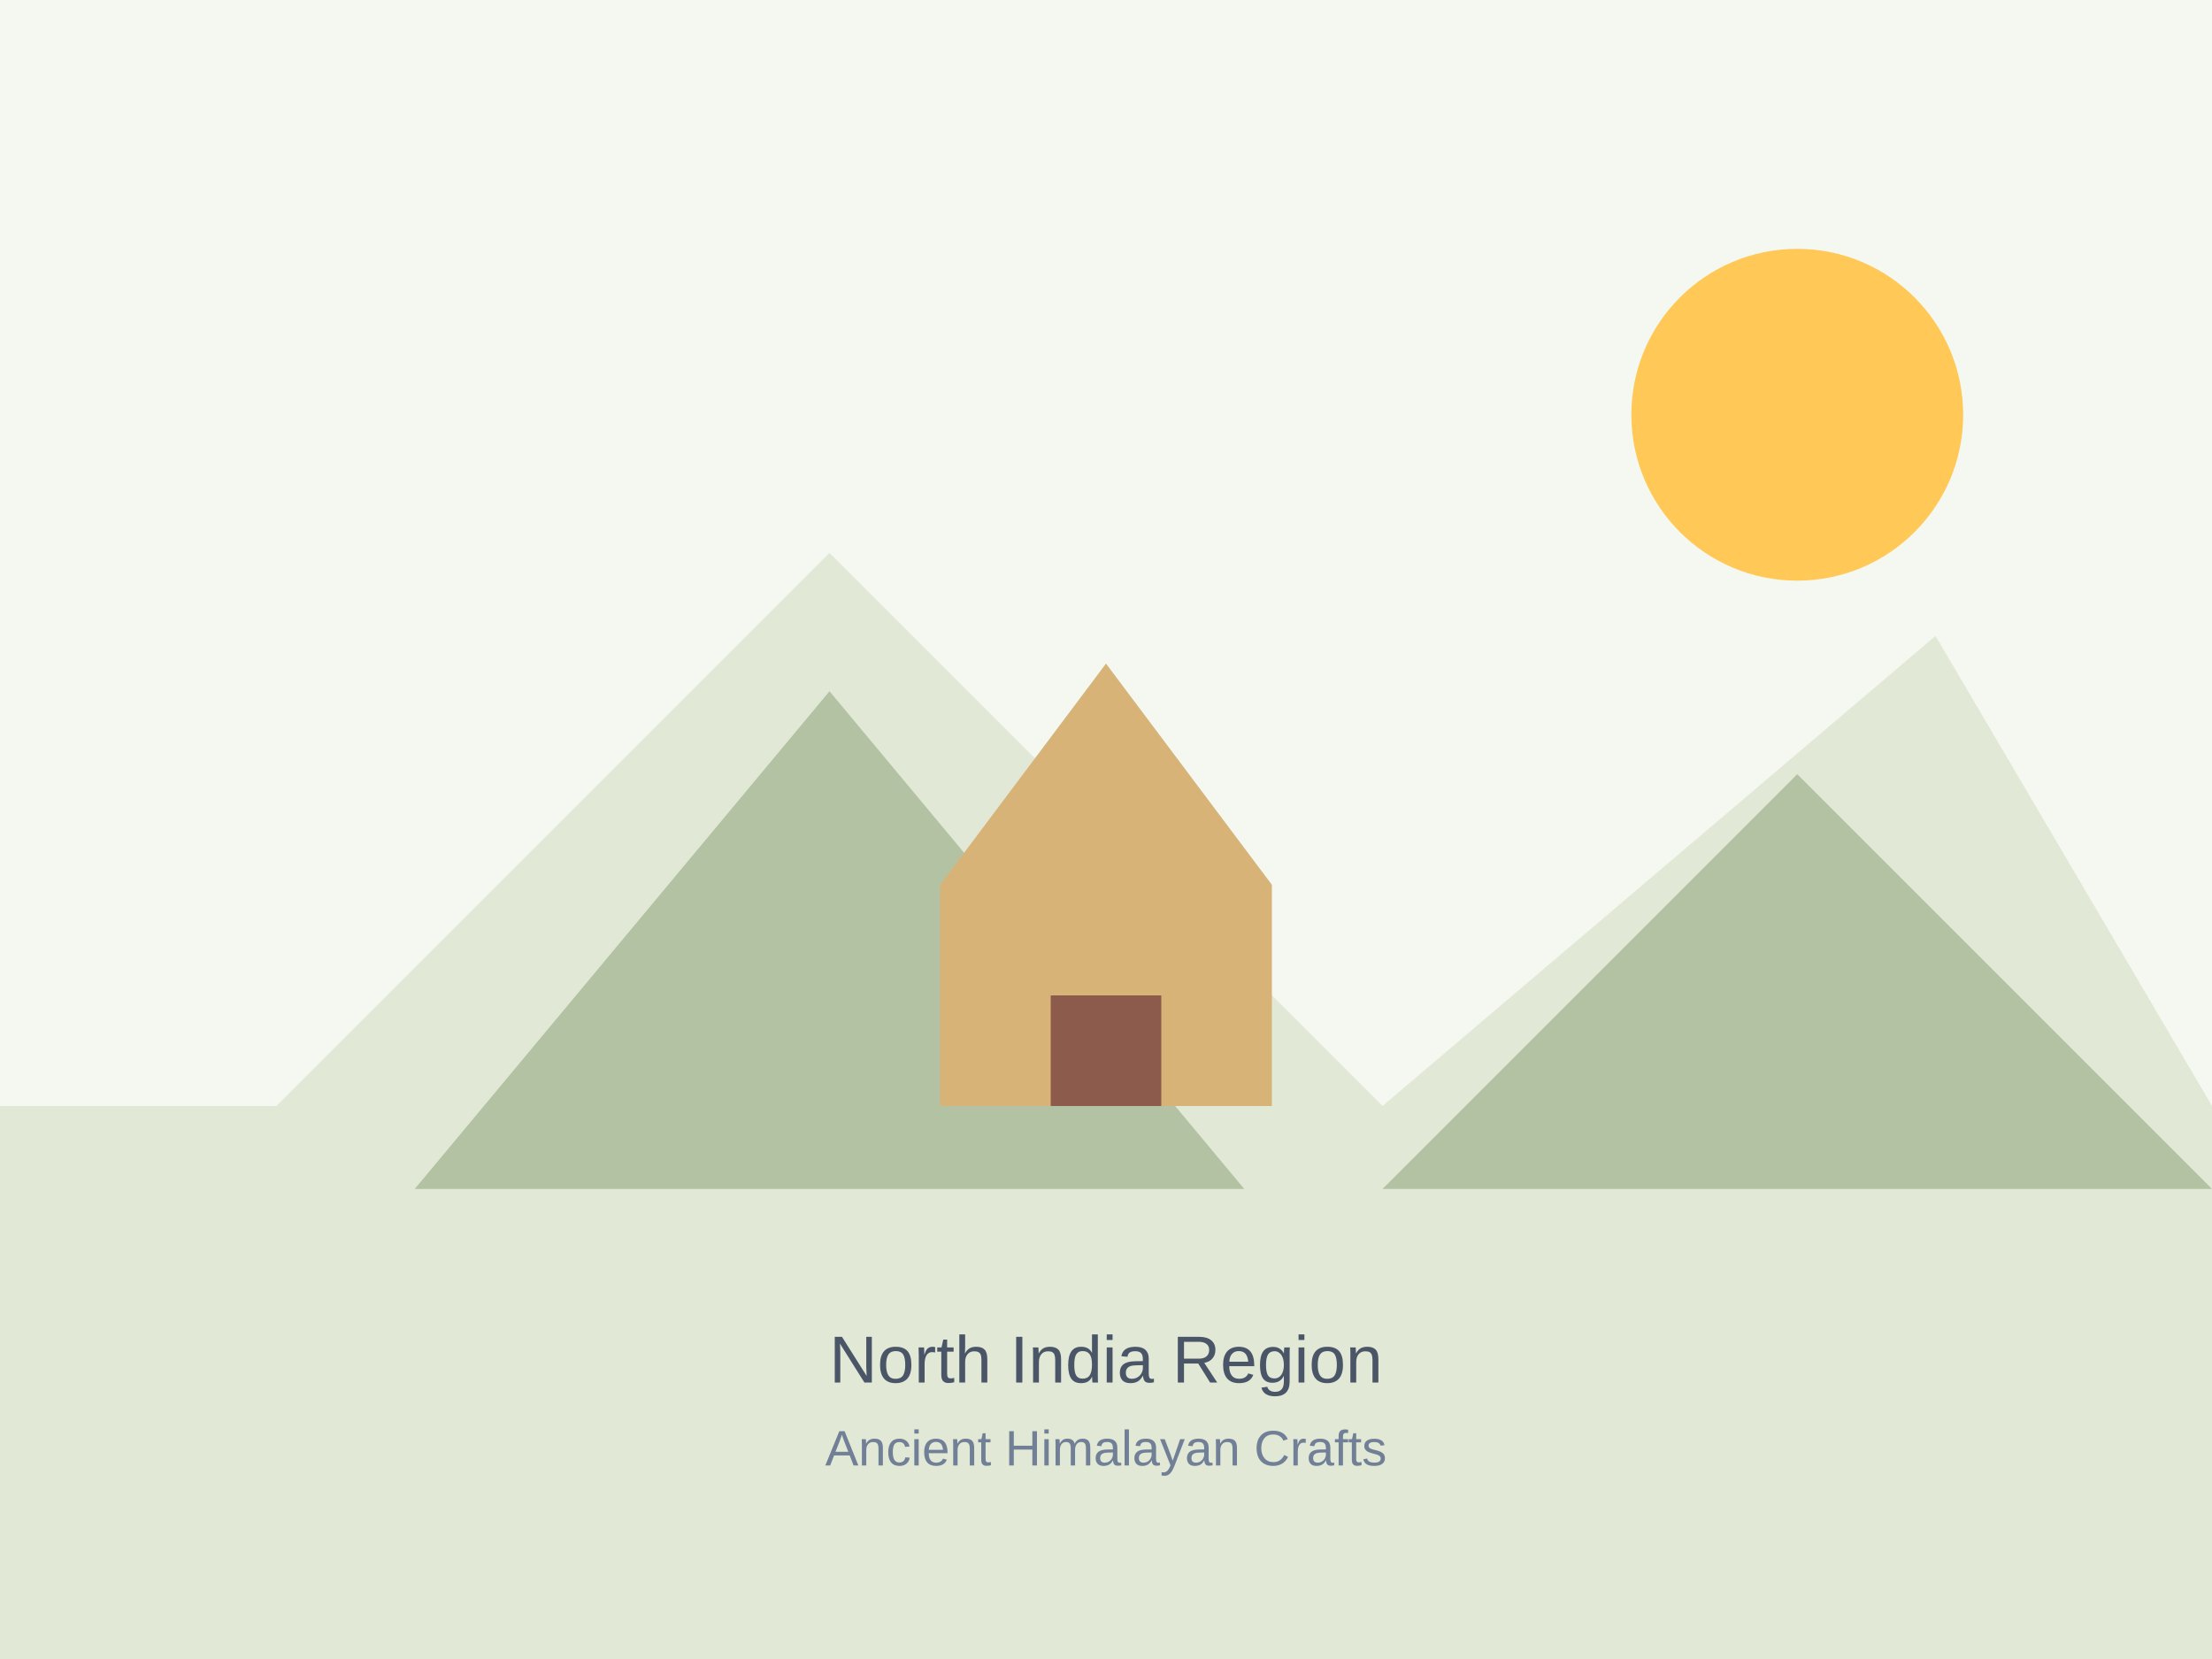
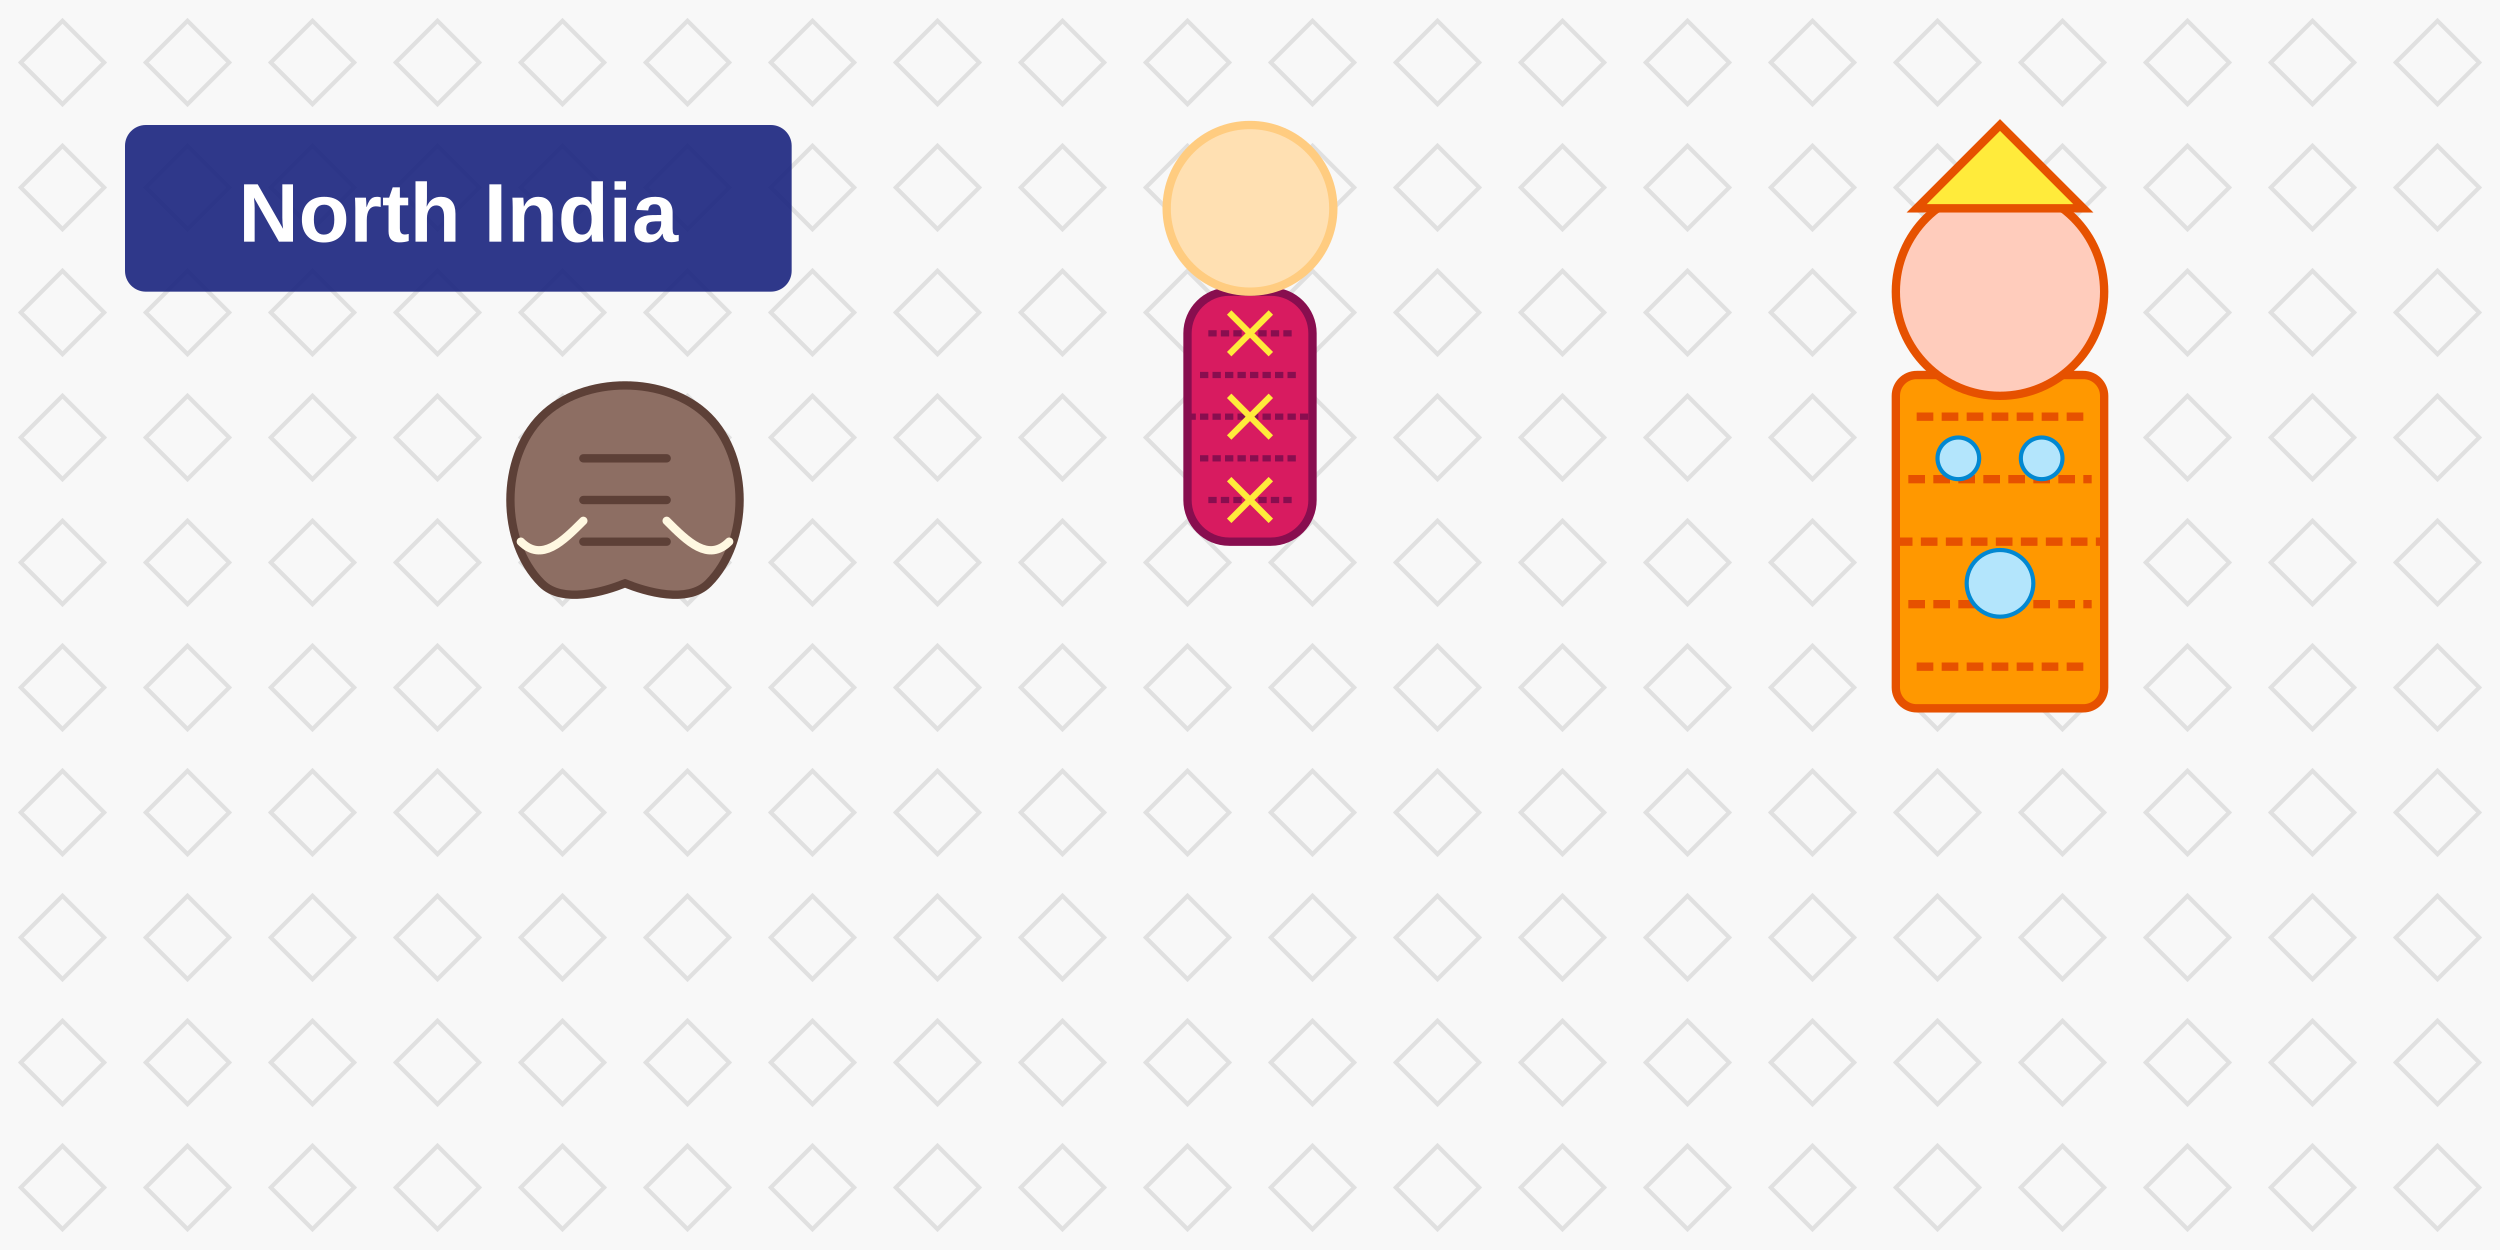
- <svg xmlns="http://www.w3.org/2000/svg" width="800" height="600">
-   <rect width="100%" height="100%" fill="#f4f8f0" />
-   <polygon points="100,400 300,200 500,400 700,230 800,400 800,600 0,600 0,400" fill="#E1E8D5" />
-   <polygon points="150,430 300,250 450,430" fill="#B2C2A3" />
-   <polygon points="500,430 650,280 800,430" fill="#B2C2A3" />
-   <circle cx="650" cy="150" r="60" fill="#FFC857" />
-   <rect x="340" y="320" width="120" height="80" fill="#D7B377" />
-   <polygon points="340,320 400,240 460,320" fill="#D7B377" />
-   <rect x="380" y="360" width="40" height="40" fill="#8D5B4C" />
-   <text x="400" y="500" font-family="Arial" font-size="24" text-anchor="middle" fill="#4a5568">North India Region</text>
-   <text x="400" y="530" font-family="Arial" font-size="18" text-anchor="middle" fill="#718096">Ancient Himalayan Crafts</text>
+ <svg xmlns="http://www.w3.org/2000/svg" width="600" height="300" viewBox="0 0 600 300">
+   <rect width="600" height="300" fill="#f8f8f8" />
+   <pattern id="pattern-north" width="30" height="30" patternUnits="userSpaceOnUse">
+     <rect width="30" height="30" fill="#f8f8f8" />
+     <path d="M15,5 L25,15 L15,25 L5,15 Z" fill="none" stroke="#e0e0e0" stroke-width="1" />
+   </pattern>
+   <rect width="600" height="300" fill="url(#pattern-north)" />
+   <g transform="translate(300, 150)">
+     <g transform="translate(-200, -50)">
+       <path d="M30,0 C40,-10 60,-10 70,0 C80,10 80,30 70,40 C65,45 55,42 50,40 C45,42 35,45 30,40 C20,30 20,10 30,0 Z" fill="#8D6E63" stroke="#5D4037" stroke-width="2" />
+       <path d="M40,10 L60,10 M40,20 L60,20 M40,30 L60,30" stroke="#5D4037" stroke-width="2" stroke-linecap="round" />
+       <path d="M40,25 C35,30 30,35 25,30 M60,25 C65,30 70,35 75,30" fill="none" stroke="#FFF8E1" stroke-width="2" stroke-linecap="round" />
+     </g>
+     <g transform="translate(0, -80)">
+       <rect x="-15" y="0" width="30" height="60" rx="10" fill="#D81B60" stroke="#880E4F" stroke-width="2" />
+       <circle cx="0" cy="-20" r="20" fill="#FFE0B2" stroke="#FFCC80" stroke-width="2" />
+       <path d="M-10,10 L10,10 M-12,20 L12,20 M-15,30 L15,30 M-12,40 L12,40 M-10,50 L10,50" stroke="#880E4F" stroke-width="1.5" stroke-dasharray="2 1" />
+       <path d="M-5,5 L5,15 M5,5 L-5,15" stroke="#FFEB3B" stroke-width="1.5" />
+       <path d="M-5,25 L5,35 M5,25 L-5,35" stroke="#FFEB3B" stroke-width="1.5" />
+       <path d="M-5,45 L5,55 M5,45 L-5,55" stroke="#FFEB3B" stroke-width="1.5" />
+     </g>
+     <g transform="translate(180, -60)">
+       <rect x="-25" y="0" width="50" height="80" rx="5" fill="#FF9800" stroke="#E65100" stroke-width="2" />
+       <circle cx="0" cy="-20" r="25" fill="#FFCCBC" stroke="#E65100" stroke-width="2" />
+       <path d="M-20,10 L20,10 M-22,25 L22,25 M-25,40 L25,40 M-22,55 L22,55 M-20,70 L20,70" stroke="#E65100" stroke-width="2" stroke-dasharray="4 2" />
+       <path d="M-20,-40 L0,-60 L20,-40 Z" fill="#FFEB3B" stroke="#E65100" stroke-width="2" />
+       <circle cx="-10" cy="20" r="5" fill="#B3E5FC" stroke="#0288D1" stroke-width="1" />
+       <circle cx="10" cy="20" r="5" fill="#B3E5FC" stroke="#0288D1" stroke-width="1" />
+       <circle cx="0" cy="50" r="8" fill="#B3E5FC" stroke="#0288D1" stroke-width="1" />
+     </g>
+   </g>
+   <g transform="translate(30, 30)">
+     <rect x="0" y="0" width="160" height="40" rx="5" fill="#1A237E" opacity="0.9" />
+     <text x="80" y="28" font-family="'Arial', sans-serif" font-size="20" font-weight="bold" fill="white" text-anchor="middle">North India</text>
+   </g>
</svg>
